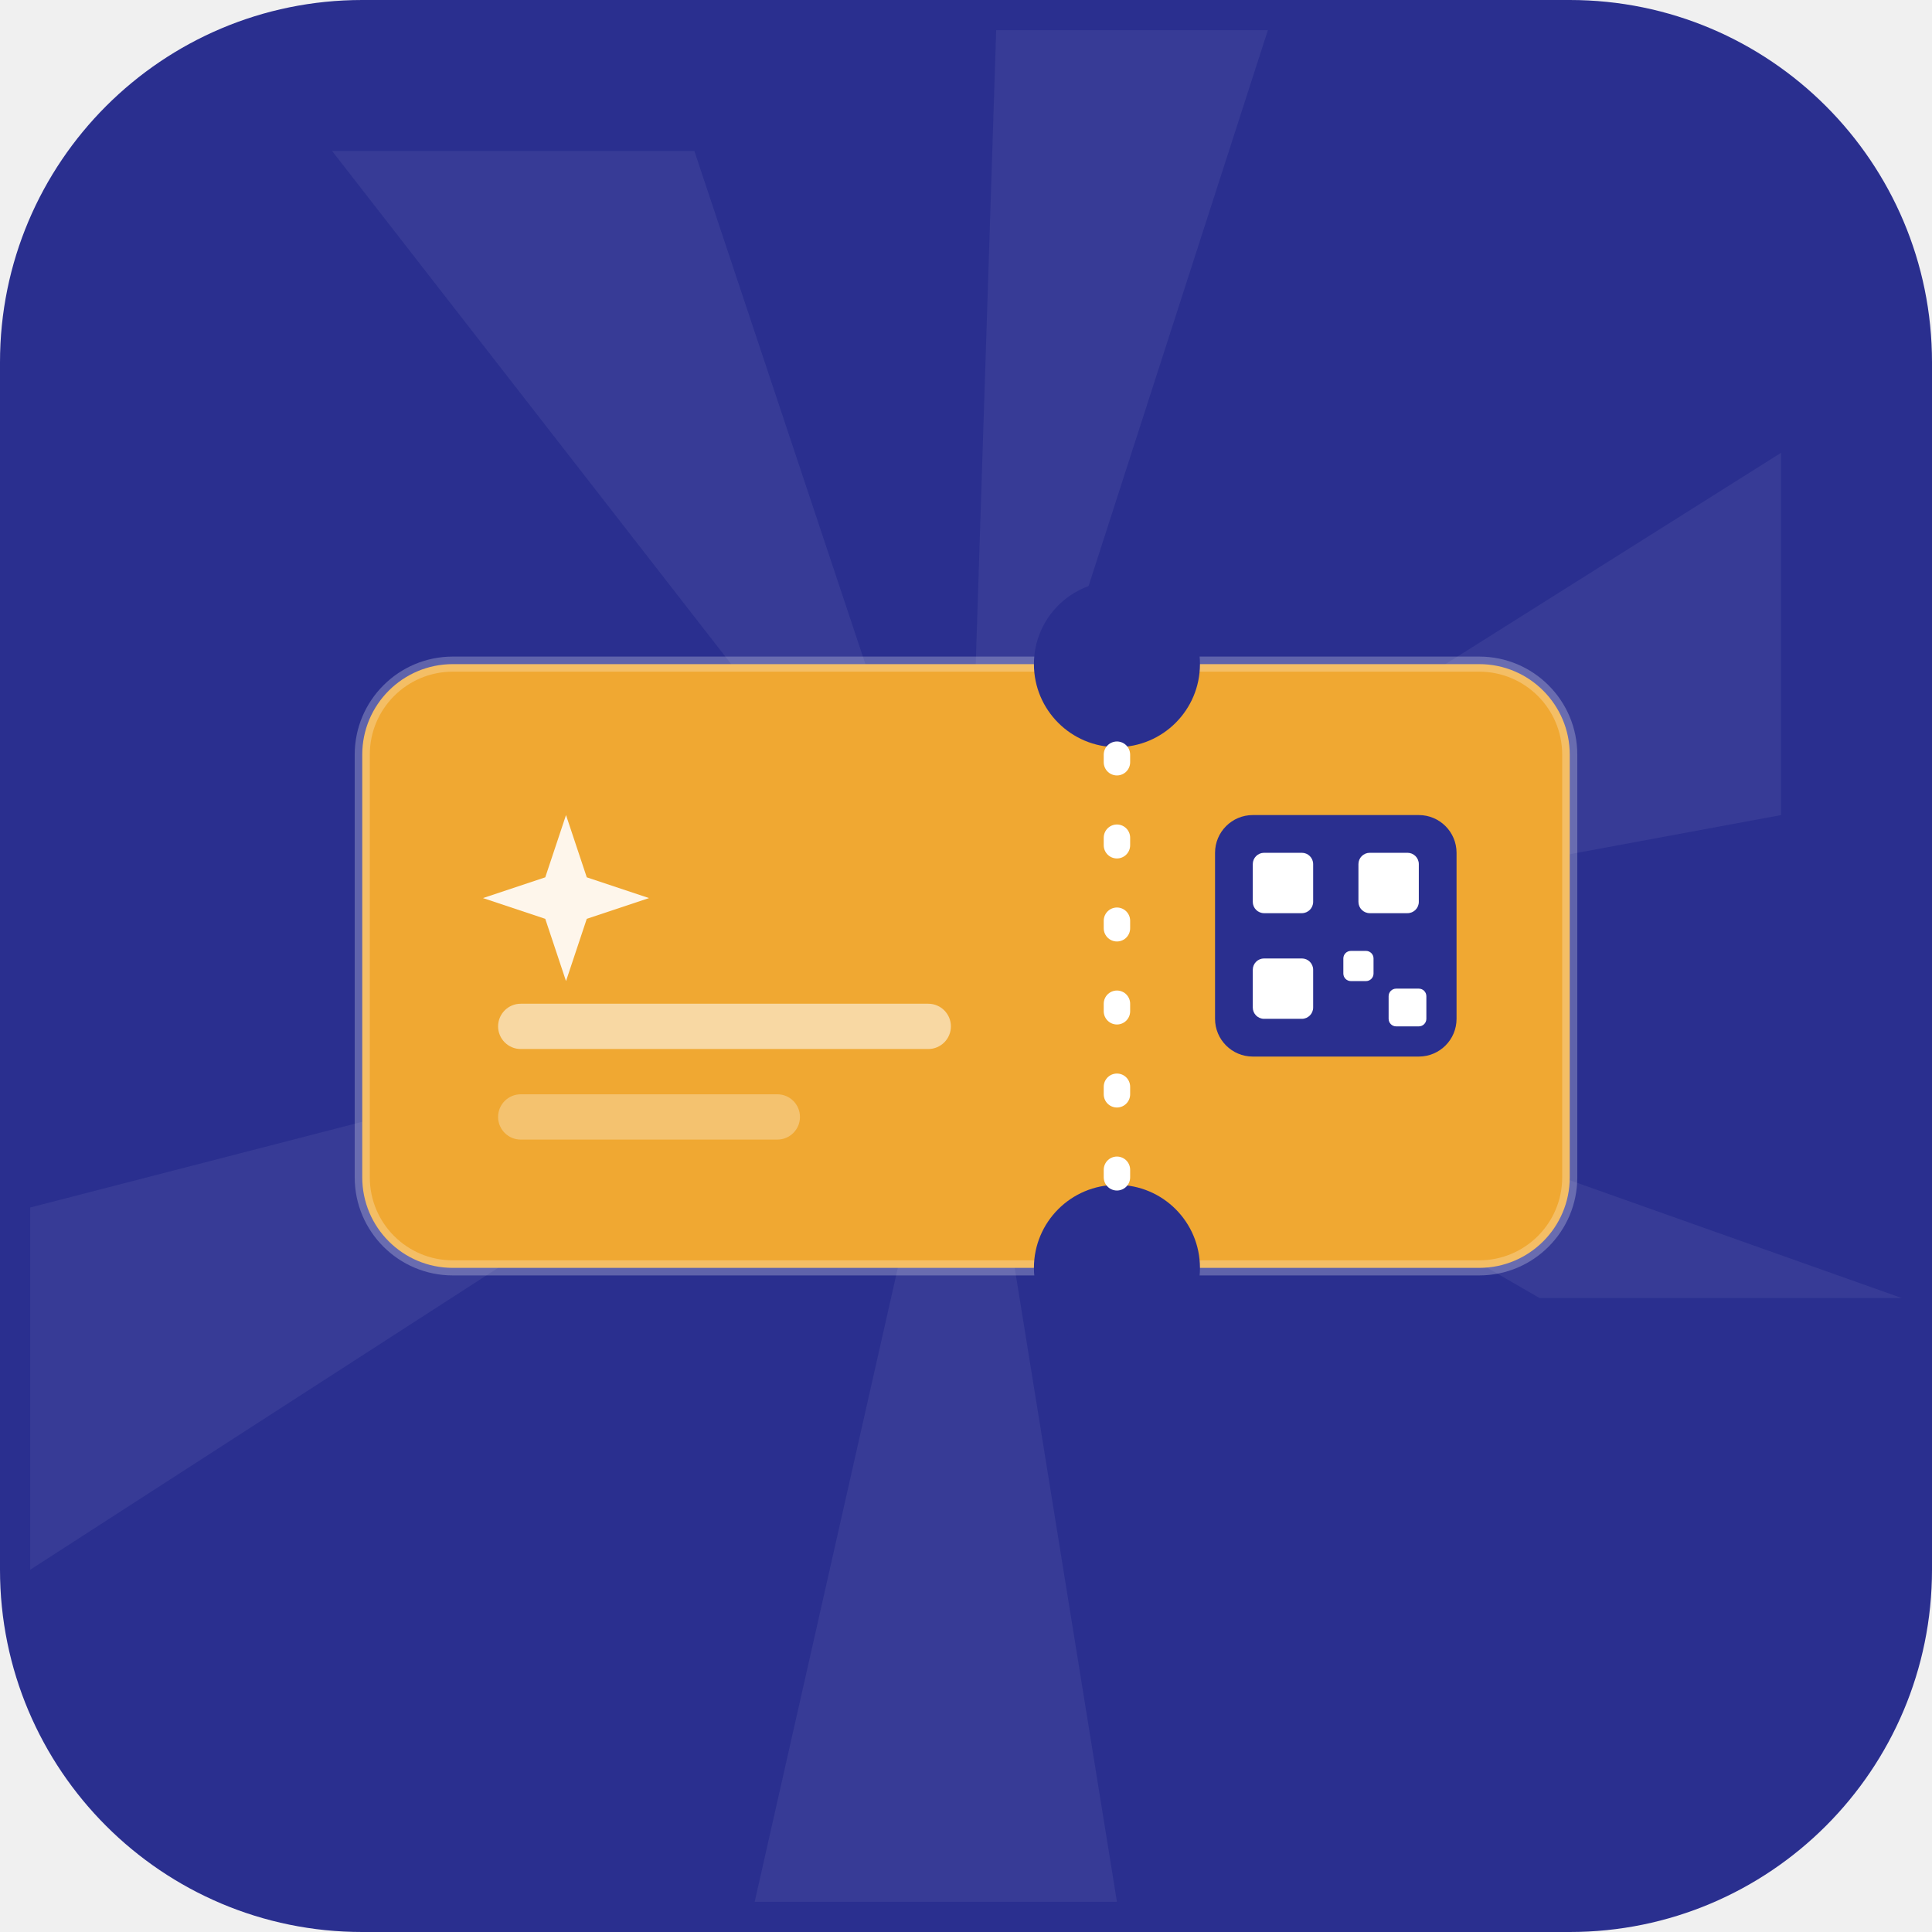
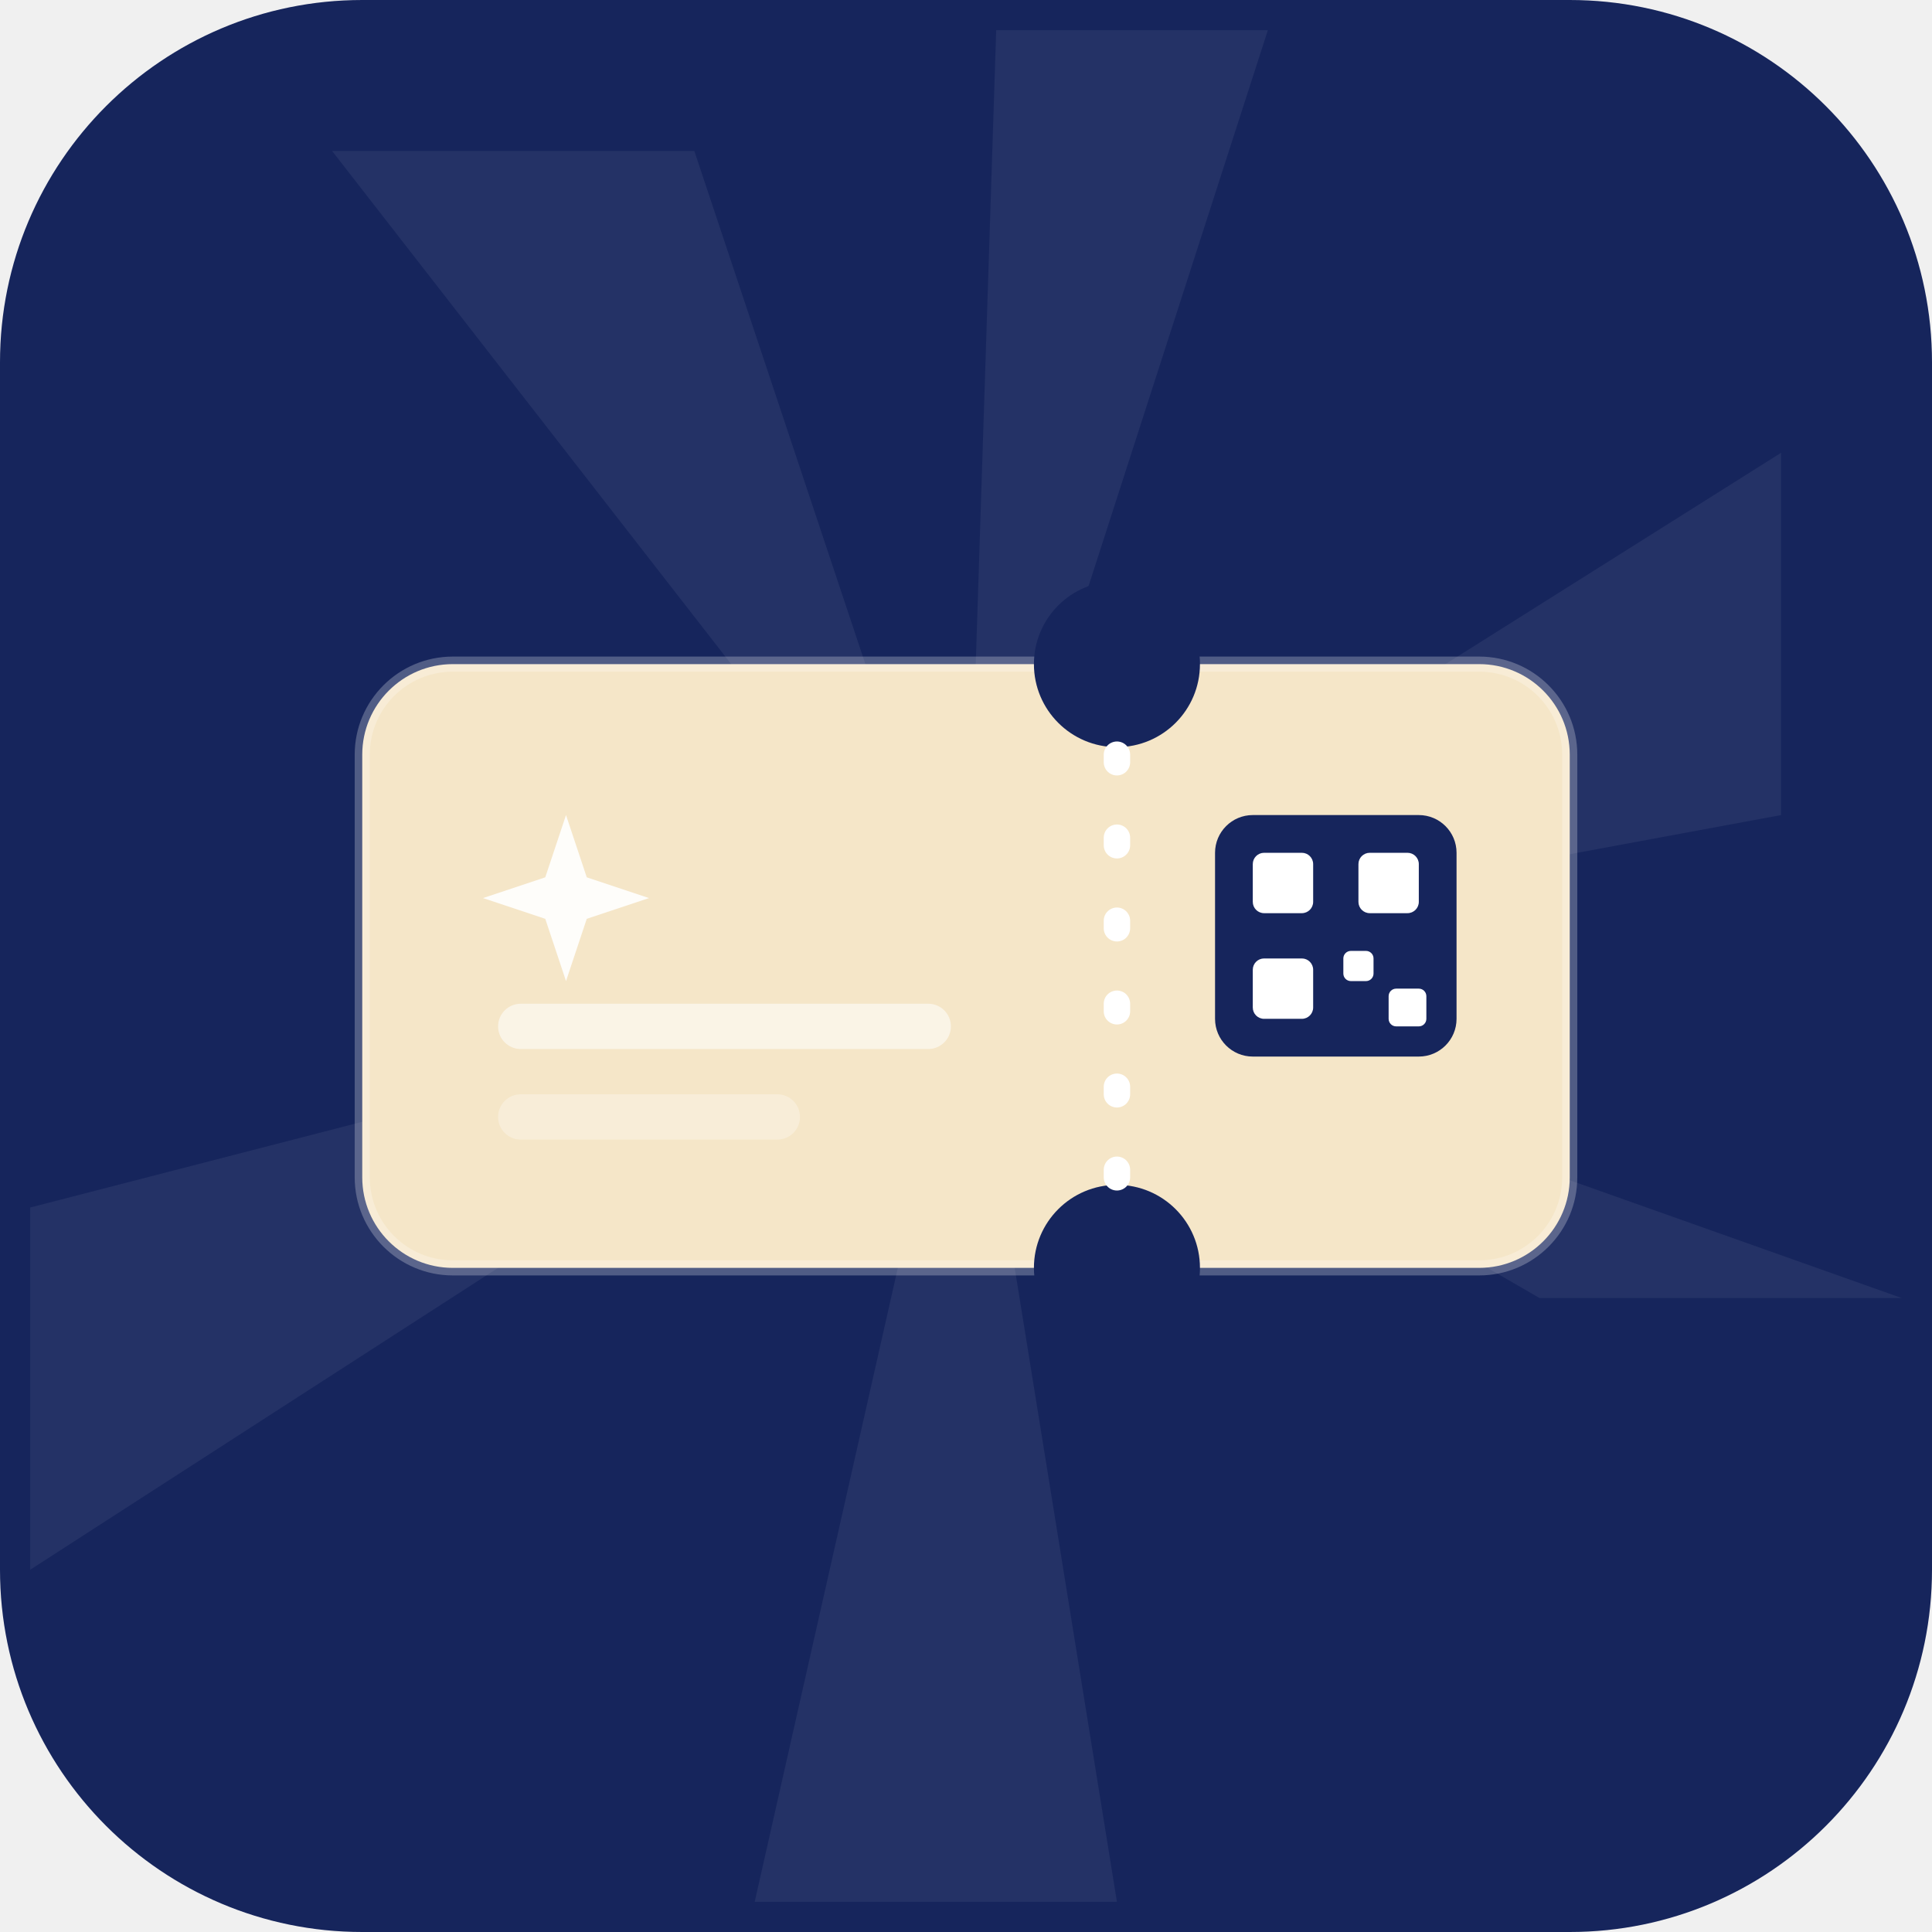
<svg xmlns="http://www.w3.org/2000/svg" viewBox="0 0 512 512">
-   <rect width="512" height="512" rx="96" fill="#2a2f8f" />
+   <rect width="512" height="512" rx="96" fill="#16255c" />
  <g fill="#ffffff" opacity="0.06">
    <path d="M256 256 88 40h96zM256 256 264 8h72zM256 256 472 120v96z" />
    <path d="M256 256 504 344h-96zM256 256 200 504h96zM256 256 8 320v96z" />
  </g>
-   <rect x="96" y="176" width="320" height="160" rx="24" fill="#f0a832" />
+   <rect x="96" y="176" width="320" height="160" rx="24" fill="#f5e6c8" />
  <rect x="96" y="176" width="320" height="160" rx="24" fill="none" stroke="#ffffff" stroke-opacity="0.25" stroke-width="4" />
-   <circle cx="296" cy="176" r="22" fill="#2a2f8f" />
-   <circle cx="296" cy="336" r="22" fill="#2a2f8f" />
+   <circle cx="296" cy="176" r="22" fill="#16255c" />
+   <circle cx="296" cy="336" r="22" fill="#16255c" />
  <g stroke="#ffffff" stroke-width="7" stroke-linecap="round" stroke-dasharray="2 20">
    <line x1="296" y1="200" x2="296" y2="312" />
  </g>
  <g>
-     <rect x="322" y="216" width="64" height="64" rx="10" fill="#2a2f8f" />
+     <rect x="322" y="216" width="64" height="64" rx="10" fill="#16255c" />
    <g fill="#ffffff">
      <rect x="332" y="226" width="16" height="16" rx="3" />
      <rect x="360" y="226" width="16" height="16" rx="3" />
      <rect x="332" y="254" width="16" height="16" rx="3" />
      <rect x="356" y="252" width="8" height="8" rx="2" />
      <rect x="368" y="262" width="10" height="10" rx="2" />
    </g>
  </g>
  <path d="m150 216 5.5 16.5 16.5 5.5-16.5 5.5-5.5 16.5-5.5-16.5-16.5-5.5 16.5-5.5 5.5-16.5Z" fill="#ffffff" opacity="0.9" />
  <rect x="132" y="266" width="120" height="12" rx="6" fill="#ffffff" opacity="0.55" />
  <rect x="132" y="290" width="80" height="12" rx="6" fill="#ffffff" opacity="0.3" />
</svg>
